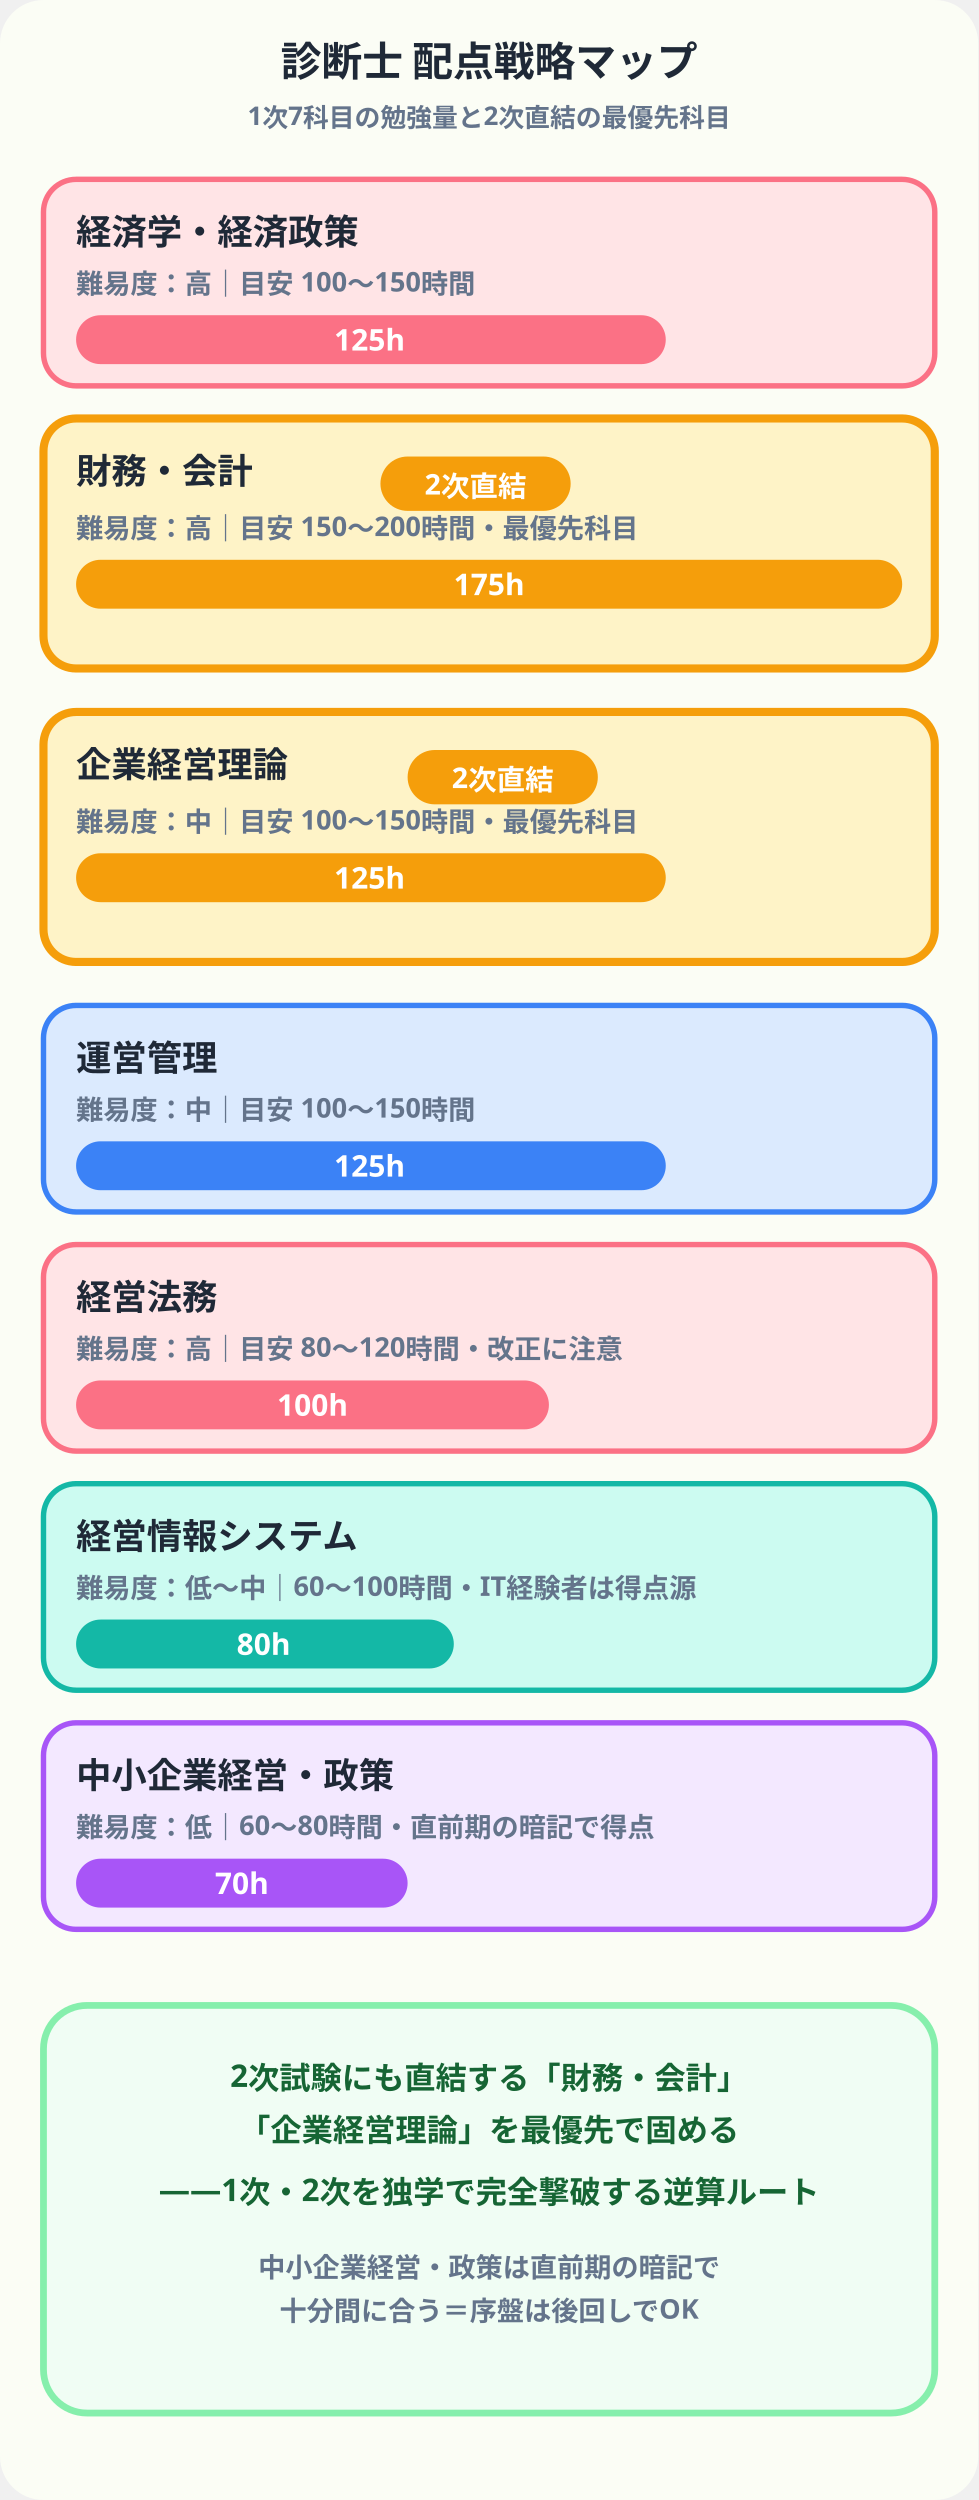
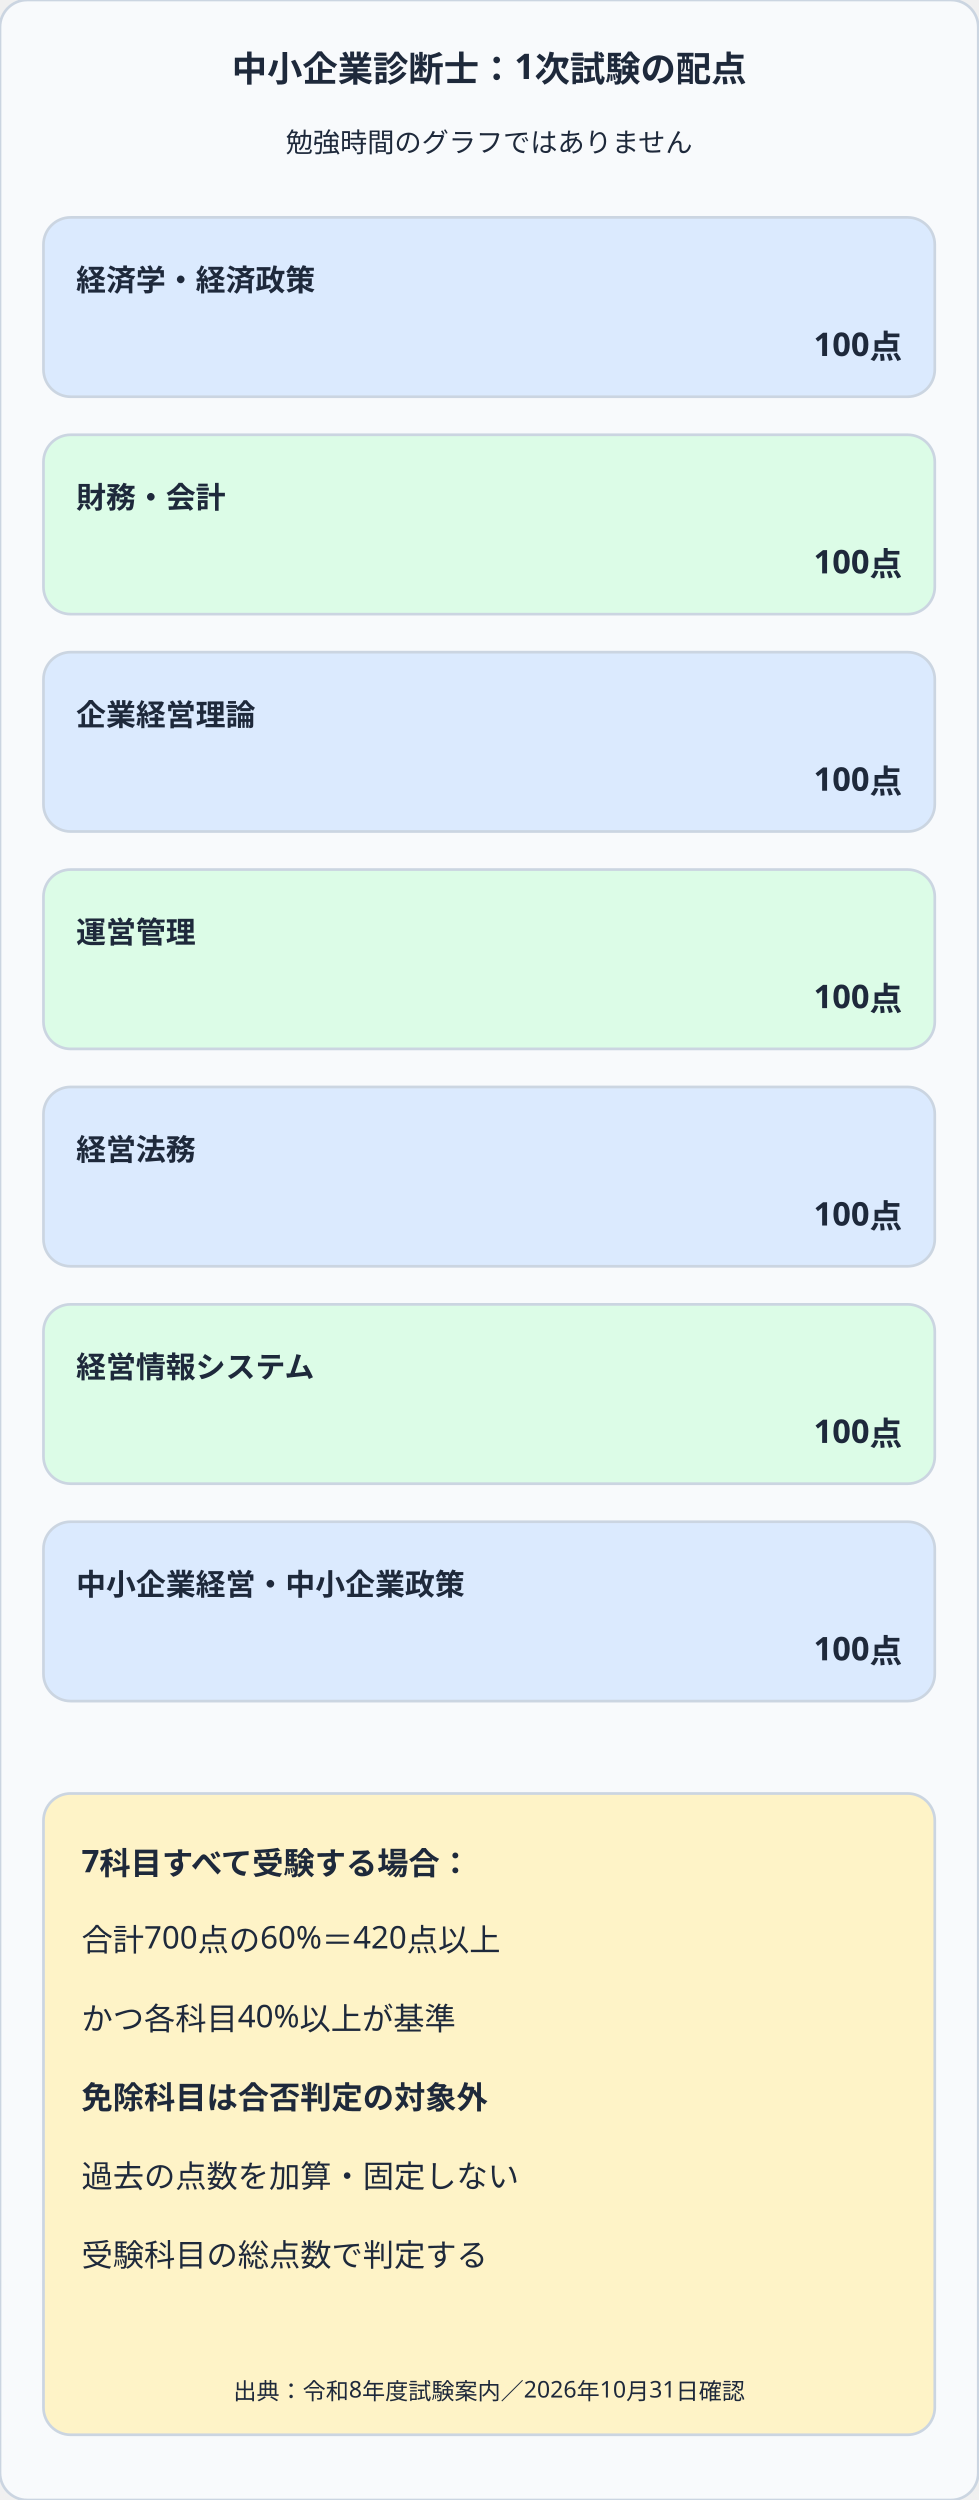
- <svg xmlns="http://www.w3.org/2000/svg" width="360" height="920" viewBox="0 0 360 920" role="img" aria-labelledby="title desc">
-   <defs>
-     <style>
-       .title{font-family:"Noto Sans JP", system-ui, sans-serif;font-size:15px;font-weight:800;fill:#1f2937}
-       .sub{font-family:"Noto Sans JP", system-ui, sans-serif;font-size:9.5px;font-weight:600;fill:#64748b}
-       .name{font-family:"Noto Sans JP", system-ui, sans-serif;font-size:13px;font-weight:800;fill:#1f2937}
-       .detail{font-family:"Noto Sans JP", system-ui, sans-serif;font-size:10px;font-weight:600;fill:#64748b}
-       .badge{font-family:"Noto Sans JP", system-ui, sans-serif;font-size:10.5px;font-weight:800;fill:#ffffff}
-       .hour{font-family:"Noto Sans JP", system-ui, sans-serif;font-size:11px;font-weight:800;fill:#ffffff}
-       .banner{font-family:"Noto Sans JP", system-ui, sans-serif;font-size:11.5px;font-weight:700;fill:#166534}
-     </style>
-   </defs>
-   <rect width="360" height="920" rx="16" fill="#fbfdf5" />
-   <text x="180" y="28" text-anchor="middle" class="title">診断士 配点戦略マップ</text>
-   <text x="180" y="46" text-anchor="middle" class="sub">1次7科目の勉強量と2次直結の最優先科目</text>
-   <rect x="16" y="66" width="328" height="76" rx="12" fill="#FFE4E6" stroke="#FB7185" stroke-width="2" />
-   <text x="28" y="90" class="name">経済学・経済政策</text>
-   <text x="28" y="108" class="detail">難易度：高｜目安 100〜150時間</text>
-   <rect x="28" y="116" width="217" height="18" rx="9" fill="#FB7185" />
-   <text x="136" y="129" text-anchor="middle" class="hour">125h</text>
-   <rect x="16" y="154" width="328" height="92" rx="12" fill="#FEF3C7" stroke="#F59E0B" stroke-width="3" />
-   <text x="28" y="178" class="name">財務・会計</text>
-   <rect x="140" y="168" width="70" height="20" rx="10" fill="#F59E0B" />
-   <text x="175" y="182" text-anchor="middle" class="badge">2次直結</text>
-   <text x="28" y="198" class="detail">難易度：高｜目安 150〜200時間・最優先科目</text>
-   <rect x="28" y="206" width="304" height="18" rx="9" fill="#F59E0B" />
-   <text x="180" y="219" text-anchor="middle" class="hour">175h</text>
-   <rect x="16" y="262" width="328" height="92" rx="12" fill="#FEF3C7" stroke="#F59E0B" stroke-width="3" />
-   <text x="28" y="286" class="name">企業経営理論</text>
-   <rect x="150" y="276" width="70" height="20" rx="10" fill="#F59E0B" />
-   <text x="185" y="290" text-anchor="middle" class="badge">2次直結</text>
-   <text x="28" y="306" class="detail">難易度：中｜目安 100〜150時間・最優先科目</text>
-   <rect x="28" y="314" width="217" height="18" rx="9" fill="#F59E0B" />
-   <text x="136" y="327" text-anchor="middle" class="hour">125h</text>
-   <rect x="16" y="370" width="328" height="76" rx="12" fill="#DBEAFE" stroke="#3B82F6" stroke-width="2" />
-   <text x="28" y="394" class="name">運営管理</text>
-   <text x="28" y="412" class="detail">難易度：中｜目安 100〜150時間</text>
-   <rect x="28" y="420" width="217" height="18" rx="9" fill="#3B82F6" />
-   <text x="136" y="433" text-anchor="middle" class="hour">125h</text>
-   <rect x="16" y="458" width="328" height="76" rx="12" fill="#FFE4E6" stroke="#FB7185" stroke-width="2" />
-   <text x="28" y="482" class="name">経営法務</text>
-   <text x="28" y="500" class="detail">難易度：高｜目安 80〜120時間・改正に注意</text>
-   <rect x="28" y="508" width="174" height="18" rx="9" fill="#FB7185" />
-   <text x="115" y="521" text-anchor="middle" class="hour">100h</text>
-   <rect x="16" y="546" width="328" height="76" rx="12" fill="#CCFBF1" stroke="#14B8A6" stroke-width="2" />
-   <text x="28" y="570" class="name">経営情報システム</text>
-   <text x="28" y="588" class="detail">難易度：低〜中｜60〜100時間・IT経験者は得点源</text>
-   <rect x="28" y="596" width="139" height="18" rx="9" fill="#14B8A6" />
-   <text x="97" y="609" text-anchor="middle" class="hour">80h</text>
-   <rect x="16" y="634" width="328" height="76" rx="12" fill="#F3E8FF" stroke="#A855F7" stroke-width="2" />
-   <text x="28" y="658" class="name">中小企業経営・政策</text>
-   <text x="28" y="676" class="detail">難易度：低｜60〜80時間・直前期の暗記で得点</text>
-   <rect x="28" y="684" width="122" height="18" rx="9" fill="#A855F7" />
-   <text x="89" y="697" text-anchor="middle" class="hour">70h</text>
-   <rect x="16" y="738" width="328" height="150" rx="16" fill="#f0fdf4" stroke="#86efac" stroke-width="2.5" />
-   <text x="180" y="768" text-anchor="middle" class="banner">2次試験にも直結する「財務・会計」</text>
-   <text x="180" y="788" text-anchor="middle" class="banner">「企業経営理論」を最優先で固める</text>
-   <text x="180" y="810" text-anchor="middle" class="banner">――1次・2次を独学で完全撃破する逆算ルート</text>
-   <text x="180" y="838" text-anchor="middle" class="detail">中小企業経営・政策は直前期の暗記で</text>
-   <text x="180" y="854" text-anchor="middle" class="detail">十分間に合う＝序盤は後回しでOK</text>
+ <svg xmlns="http://www.w3.org/2000/svg" viewBox="0 0 360 920" width="360" height="920" role="img" aria-labelledby="title desc">
+   <style>text{font-family:"Noto Sans JP","Hiragino Sans",sans-serif}</style>
+   <rect x="0" y="0" width="360" height="920" rx="10" fill="#F8FAFC" stroke="#CBD5E1" />
+   <text x="180.0" y="30" font-size="13" fill="#1E293B" text-anchor="middle" font-weight="700">中小企業診断士：1次試験の配点</text>
+   <text x="180.0" y="56" font-size="10" fill="#1E293B" text-anchor="middle">勉強時間のグラフではありません</text>
+   <rect x="16" y="80" width="328" height="66" rx="10" fill="#DBEAFE" stroke="#CBD5E1" />
+   <text x="28" y="107" font-size="11" fill="#1E293B" text-anchor="start" font-weight="700">経済学・経済政策</text>
+   <text x="332" y="131" font-size="12" fill="#1E293B" text-anchor="end" font-weight="700">100点</text>
+   <rect x="16" y="160" width="328" height="66" rx="10" fill="#DCFCE7" stroke="#CBD5E1" />
+   <text x="28" y="187" font-size="11" fill="#1E293B" text-anchor="start" font-weight="700">財務・会計</text>
+   <text x="332" y="211" font-size="12" fill="#1E293B" text-anchor="end" font-weight="700">100点</text>
+   <rect x="16" y="240" width="328" height="66" rx="10" fill="#DBEAFE" stroke="#CBD5E1" />
+   <text x="28" y="267" font-size="11" fill="#1E293B" text-anchor="start" font-weight="700">企業経営理論</text>
+   <text x="332" y="291" font-size="12" fill="#1E293B" text-anchor="end" font-weight="700">100点</text>
+   <rect x="16" y="320" width="328" height="66" rx="10" fill="#DCFCE7" stroke="#CBD5E1" />
+   <text x="28" y="347" font-size="11" fill="#1E293B" text-anchor="start" font-weight="700">運営管理</text>
+   <text x="332" y="371" font-size="12" fill="#1E293B" text-anchor="end" font-weight="700">100点</text>
+   <rect x="16" y="400" width="328" height="66" rx="10" fill="#DBEAFE" stroke="#CBD5E1" />
+   <text x="28" y="427" font-size="11" fill="#1E293B" text-anchor="start" font-weight="700">経営法務</text>
+   <text x="332" y="451" font-size="12" fill="#1E293B" text-anchor="end" font-weight="700">100点</text>
+   <rect x="16" y="480" width="328" height="66" rx="10" fill="#DCFCE7" stroke="#CBD5E1" />
+   <text x="28" y="507" font-size="11" fill="#1E293B" text-anchor="start" font-weight="700">経営情報システム</text>
+   <text x="332" y="531" font-size="12" fill="#1E293B" text-anchor="end" font-weight="700">100点</text>
+   <rect x="16" y="560" width="328" height="66" rx="10" fill="#DBEAFE" stroke="#CBD5E1" />
+   <text x="28" y="587" font-size="11" fill="#1E293B" text-anchor="start" font-weight="700">中小企業経営・中小企業政策</text>
+   <text x="332" y="611" font-size="12" fill="#1E293B" text-anchor="end" font-weight="700">100点</text>
+   <rect x="16" y="660" width="328" height="236" rx="10" fill="#FEF3C7" stroke="#CBD5E1" />
+   <text x="30" y="689" font-size="11.5" fill="#1E293B" text-anchor="start" font-weight="700">7科目すべて受験する場合：</text>
+   <text x="30" y="718" font-size="11.5" fill="#1E293B" text-anchor="start">合計700点の60%＝420点以上</text>
+   <text x="30" y="747" font-size="11.5" fill="#1E293B" text-anchor="start">かつ各科目40%以上が基準</text>
+   <text x="30" y="776" font-size="11.5" fill="#1E293B" text-anchor="start" font-weight="700">免除科目は合否判定の対象外</text>
+   <text x="30" y="805" font-size="11.5" fill="#1E293B" text-anchor="start">過去の点数を加算・固定しない</text>
+   <text x="30" y="834" font-size="11.5" fill="#1E293B" text-anchor="start">受験科目の総点数で判定する</text>
+   <text x="180.0" y="883" font-size="8.5" fill="#1E293B" text-anchor="middle">出典：令和8年度試験案内／2026年10月31日確認</text>
</svg>
